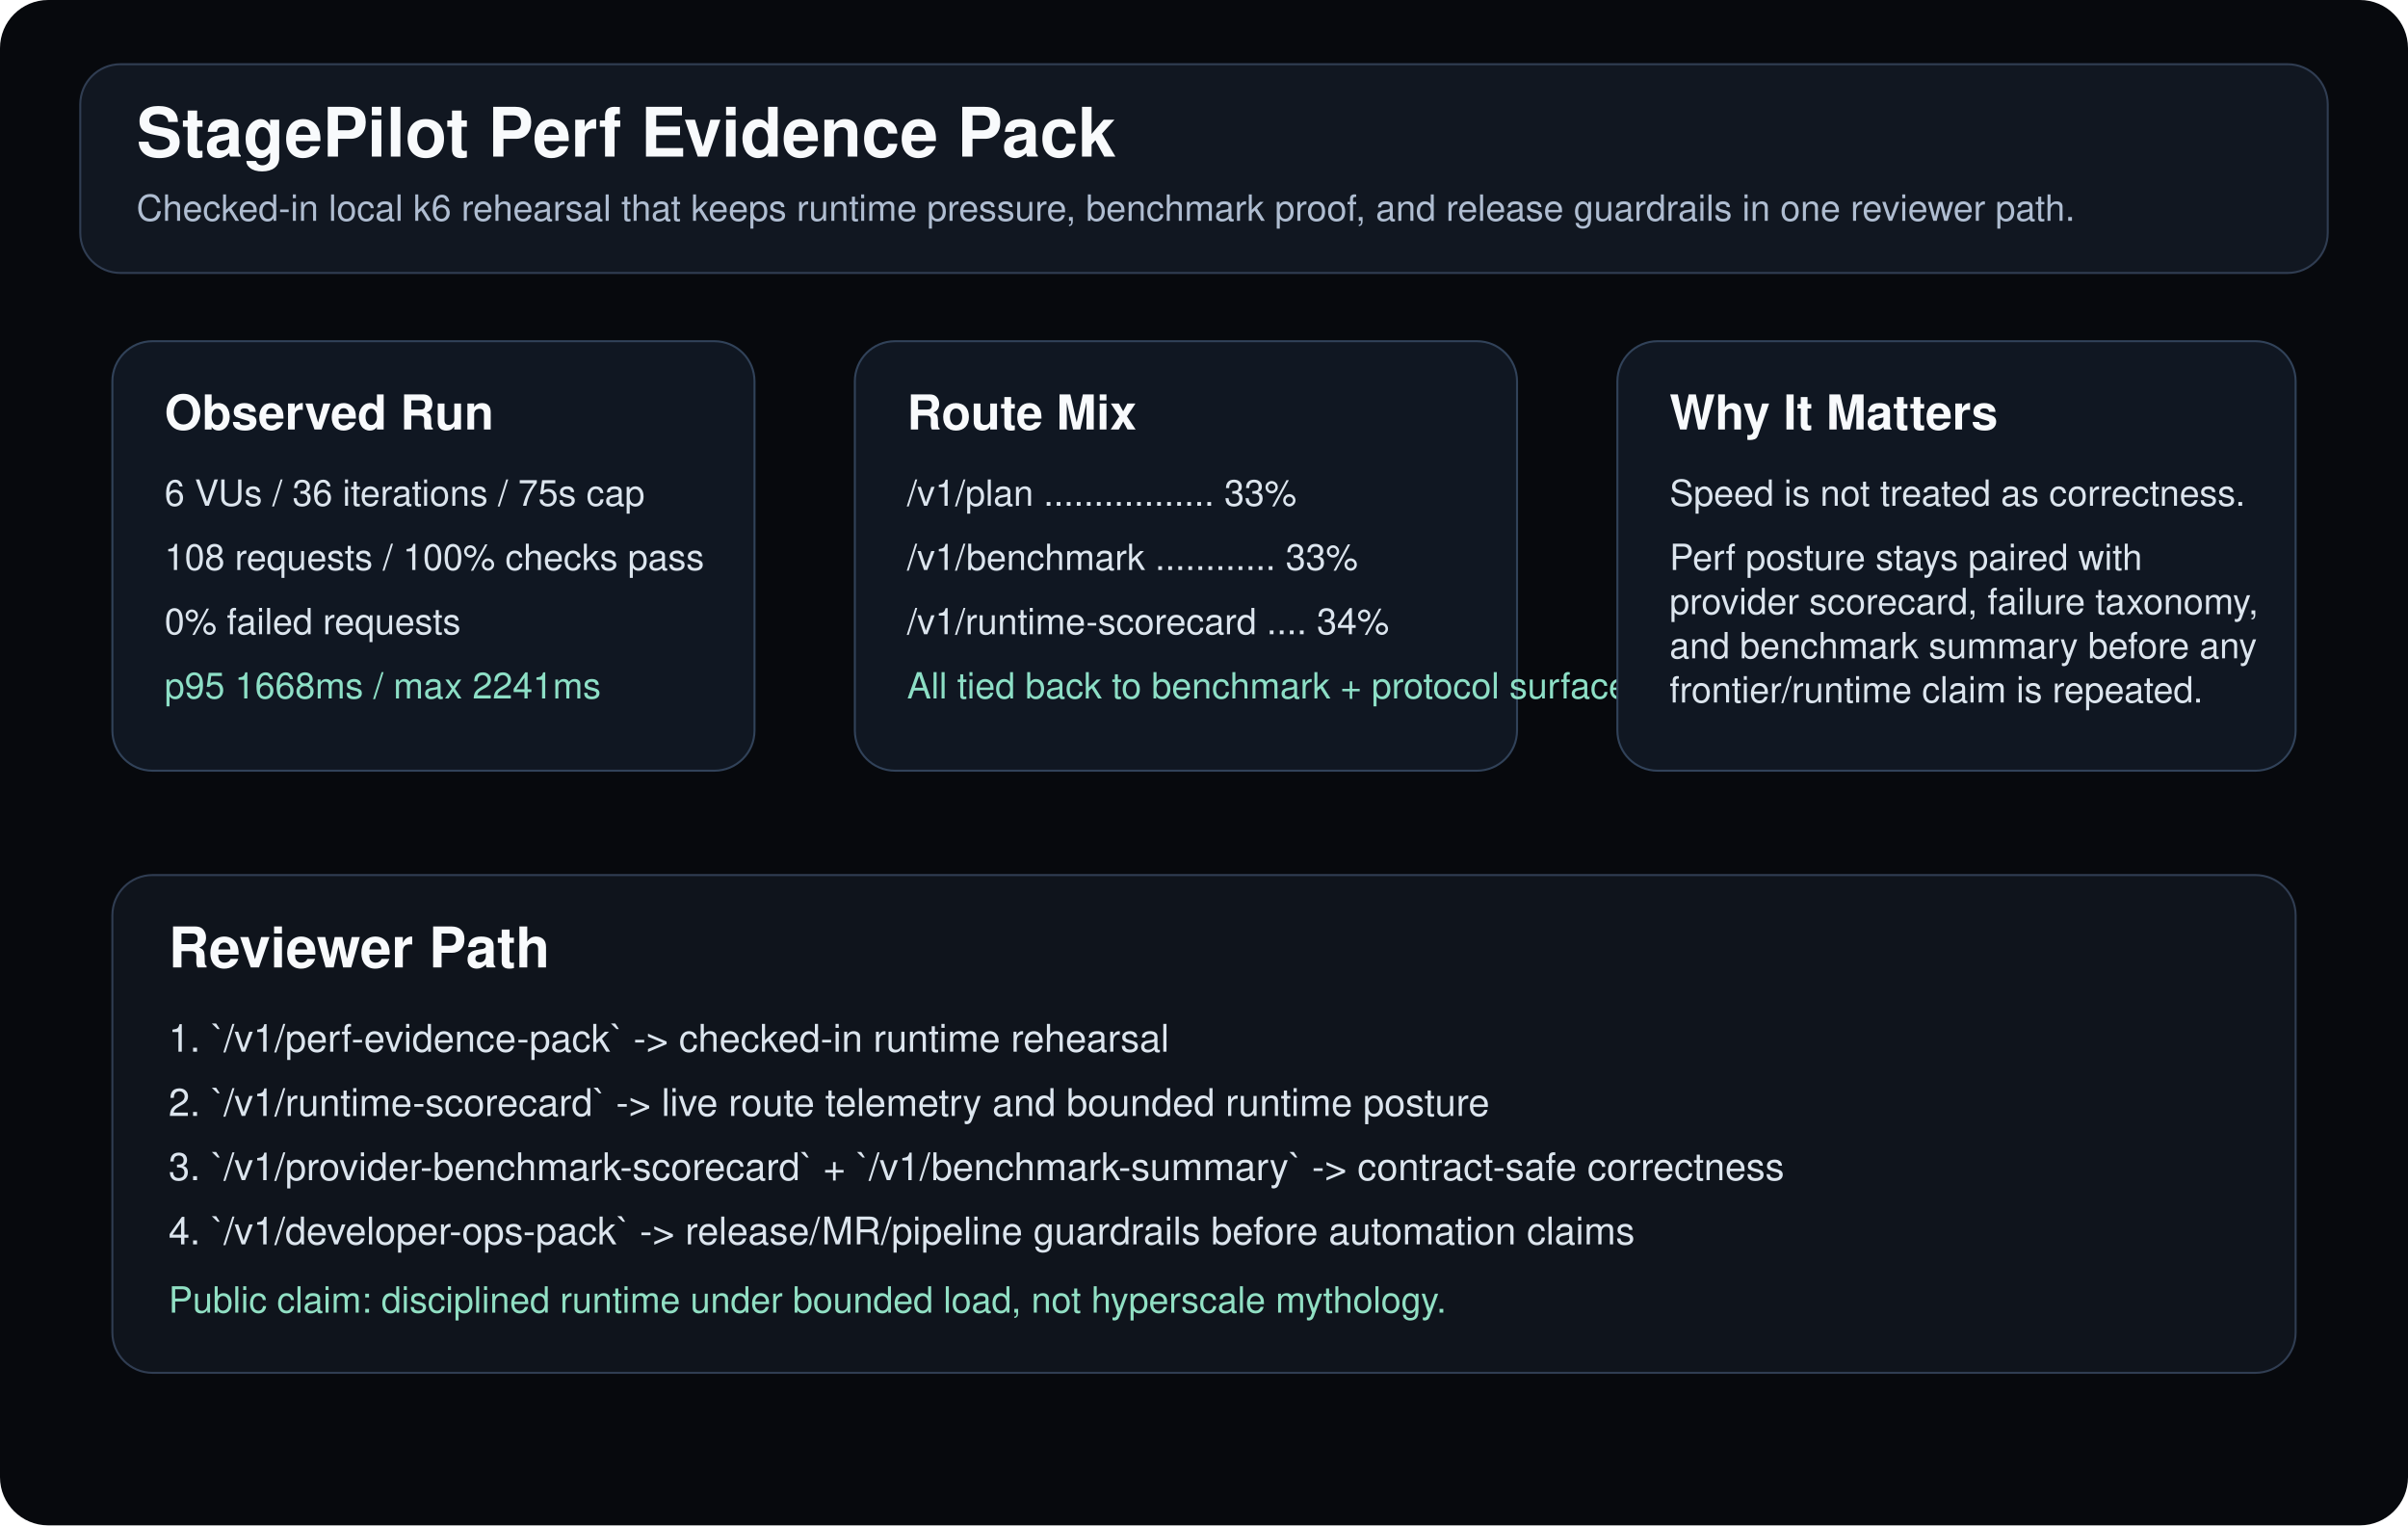
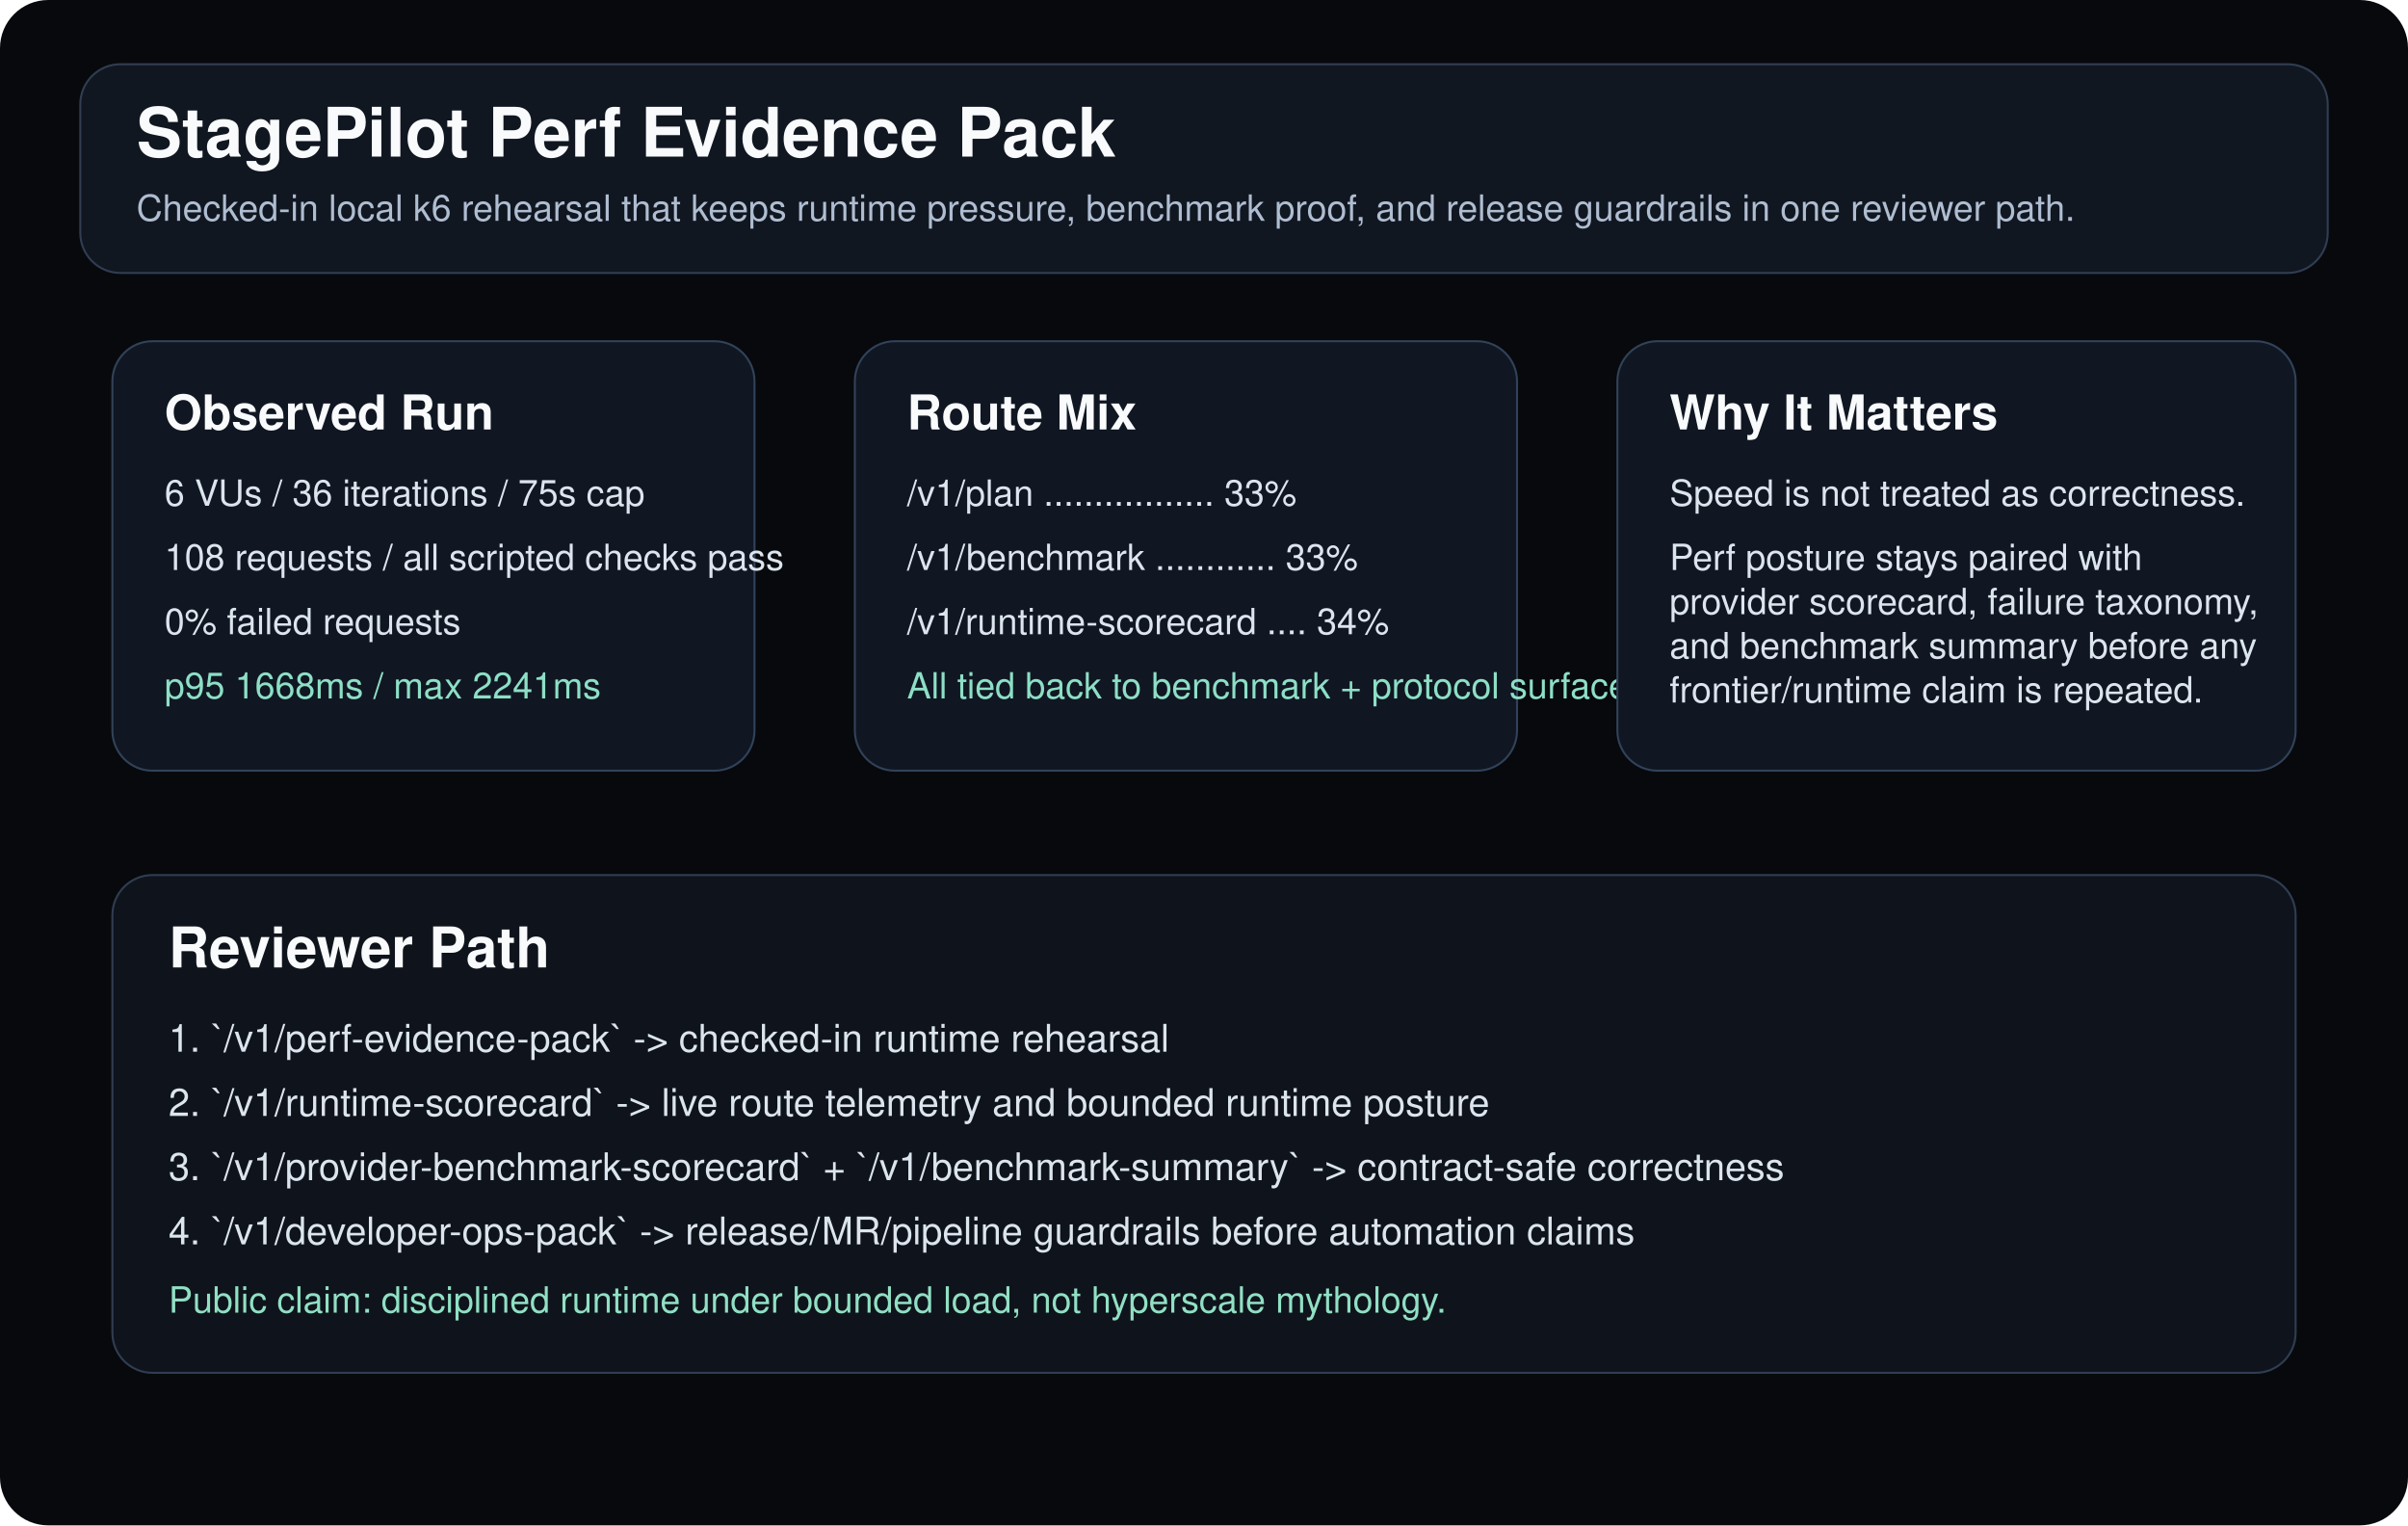
<svg xmlns="http://www.w3.org/2000/svg" width="1200" height="760" viewBox="0 0 1200 760" fill="none">
  <rect width="1200" height="760" rx="24" fill="#07090D" />
  <rect x="40" y="32" width="1120" height="104" rx="20" fill="#111721" stroke="#303D52" />
  <text x="68" y="78" fill="#F8FAFC" font-family="Helvetica, Arial, sans-serif" font-size="34" font-weight="700">StagePilot Perf Evidence Pack</text>
  <text x="68" y="110" fill="#AFBDD1" font-family="Helvetica, Arial, sans-serif" font-size="18">Checked-in local k6 rehearsal that keeps runtime pressure, benchmark proof, and release guardrails in one reviewer path.</text>
  <rect x="56" y="170" width="320" height="214" rx="20" fill="#101722" stroke="#314259" />
  <text x="82" y="214" fill="#F8FAFC" font-family="Helvetica, Arial, sans-serif" font-size="24" font-weight="700">Observed Run</text>
  <text x="82" y="252" fill="#DCE5EE" font-family="Helvetica, Arial, sans-serif" font-size="18">6 VUs / 36 iterations / 75s cap</text>
-   <text x="82" y="284" fill="#DCE5EE" font-family="Helvetica, Arial, sans-serif" font-size="18">108 requests / 100% checks pass</text>
+   <text x="82" y="284" fill="#DCE5EE" font-family="Helvetica, Arial, sans-serif" font-size="18">108 requests / all scripted checks pass</text>
  <text x="82" y="316" fill="#DCE5EE" font-family="Helvetica, Arial, sans-serif" font-size="18">0% failed requests</text>
  <text x="82" y="348" fill="#8DDFC6" font-family="Helvetica, Arial, sans-serif" font-size="18">p95 1668ms / max 2241ms</text>
  <rect x="426" y="170" width="330" height="214" rx="20" fill="#101722" stroke="#314259" />
  <text x="452" y="214" fill="#F8FAFC" font-family="Helvetica, Arial, sans-serif" font-size="24" font-weight="700">Route Mix</text>
  <text x="452" y="252" fill="#DCE5EE" font-family="Helvetica, Arial, sans-serif" font-size="18">/v1/plan ................. 33%</text>
  <text x="452" y="284" fill="#DCE5EE" font-family="Helvetica, Arial, sans-serif" font-size="18">/v1/benchmark ............ 33%</text>
  <text x="452" y="316" fill="#DCE5EE" font-family="Helvetica, Arial, sans-serif" font-size="18">/v1/runtime-scorecard .... 34%</text>
  <text x="452" y="348" fill="#8DDFC6" font-family="Helvetica, Arial, sans-serif" font-size="18">All tied back to benchmark + protocol surfaces</text>
  <rect x="806" y="170" width="338" height="214" rx="20" fill="#101722" stroke="#314259" />
  <text x="832" y="214" fill="#F8FAFC" font-family="Helvetica, Arial, sans-serif" font-size="24" font-weight="700">Why It Matters</text>
  <text x="832" y="252" fill="#DCE5EE" font-family="Helvetica, Arial, sans-serif" font-size="18">Speed is not treated as correctness.</text>
  <text x="832" y="284" fill="#DCE5EE" font-family="Helvetica, Arial, sans-serif" font-size="18">Perf posture stays paired with</text>
  <text x="832" y="306" fill="#DCE5EE" font-family="Helvetica, Arial, sans-serif" font-size="18">provider scorecard, failure taxonomy,</text>
  <text x="832" y="328" fill="#DCE5EE" font-family="Helvetica, Arial, sans-serif" font-size="18">and benchmark summary before any</text>
  <text x="832" y="350" fill="#DCE5EE" font-family="Helvetica, Arial, sans-serif" font-size="18">frontier/runtime claim is repeated.</text>
  <rect x="56" y="436" width="1088" height="248" rx="20" fill="#0F141C" stroke="#303D52" />
  <text x="84" y="482" fill="#F8FAFC" font-family="Helvetica, Arial, sans-serif" font-size="28" font-weight="700">Reviewer Path</text>
  <text x="84" y="524" fill="#DCE5EE" font-family="Helvetica, Arial, sans-serif" font-size="19">1. `/v1/perf-evidence-pack` -&gt; checked-in runtime rehearsal</text>
  <text x="84" y="556" fill="#DCE5EE" font-family="Helvetica, Arial, sans-serif" font-size="19">2. `/v1/runtime-scorecard` -&gt; live route telemetry and bounded runtime posture</text>
  <text x="84" y="588" fill="#DCE5EE" font-family="Helvetica, Arial, sans-serif" font-size="19">3. `/v1/provider-benchmark-scorecard` + `/v1/benchmark-summary` -&gt; contract-safe correctness</text>
  <text x="84" y="620" fill="#DCE5EE" font-family="Helvetica, Arial, sans-serif" font-size="19">4. `/v1/developer-ops-pack` -&gt; release/MR/pipeline guardrails before automation claims</text>
  <text x="84" y="654" fill="#91E0C4" font-family="Helvetica, Arial, sans-serif" font-size="18">Public claim: disciplined runtime under bounded load, not hyperscale mythology.</text>
</svg>
